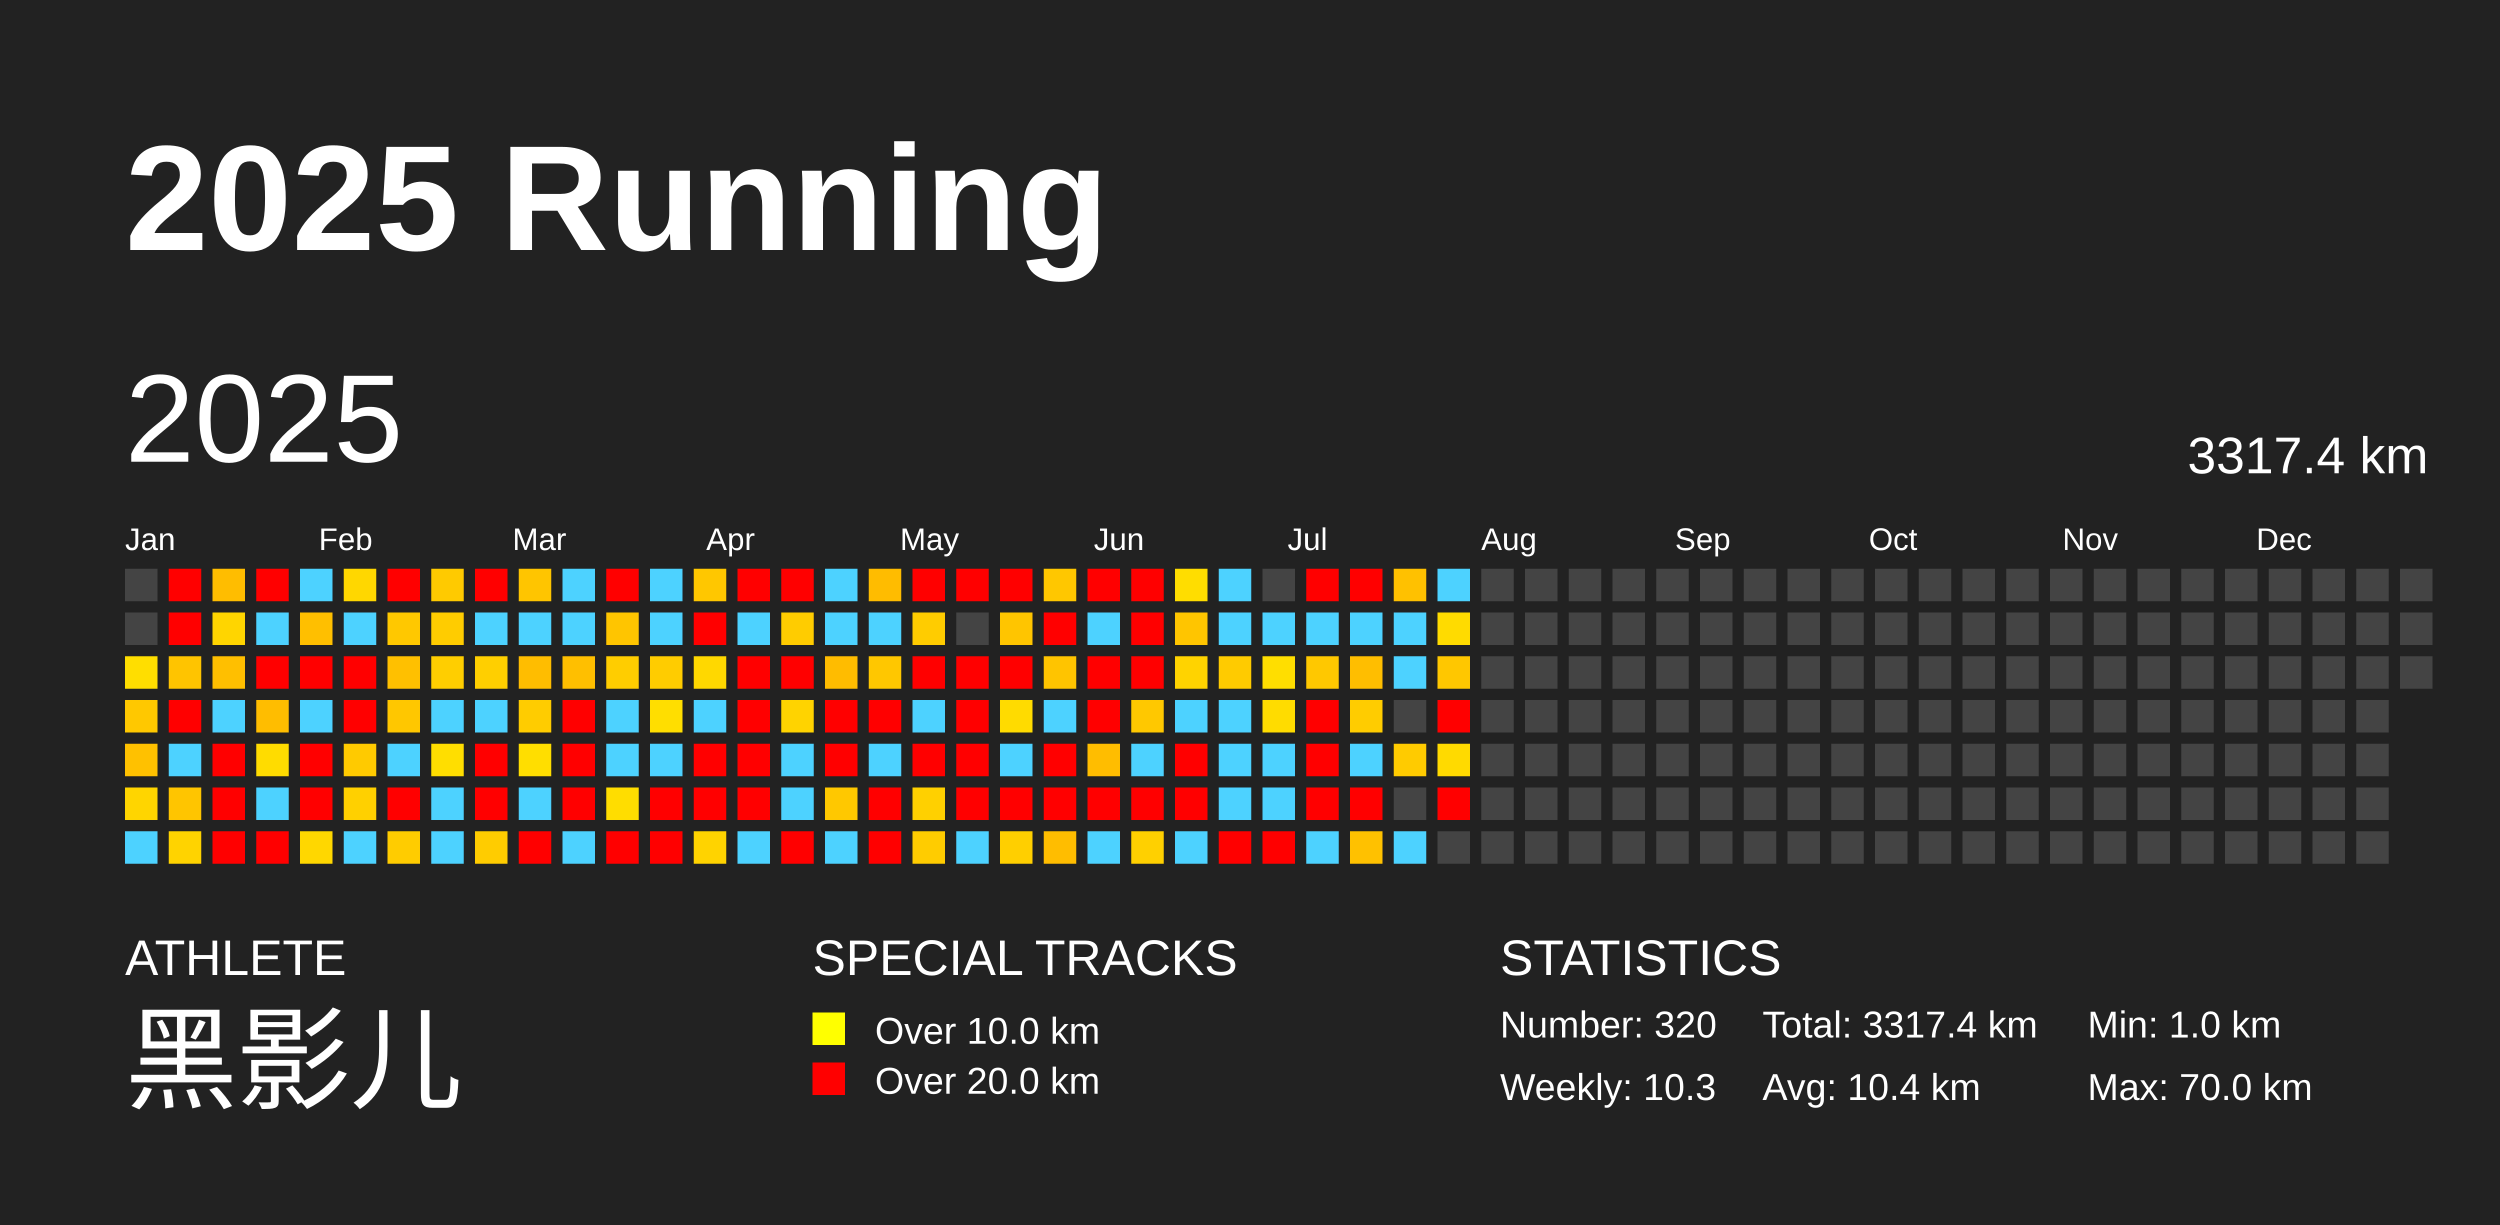
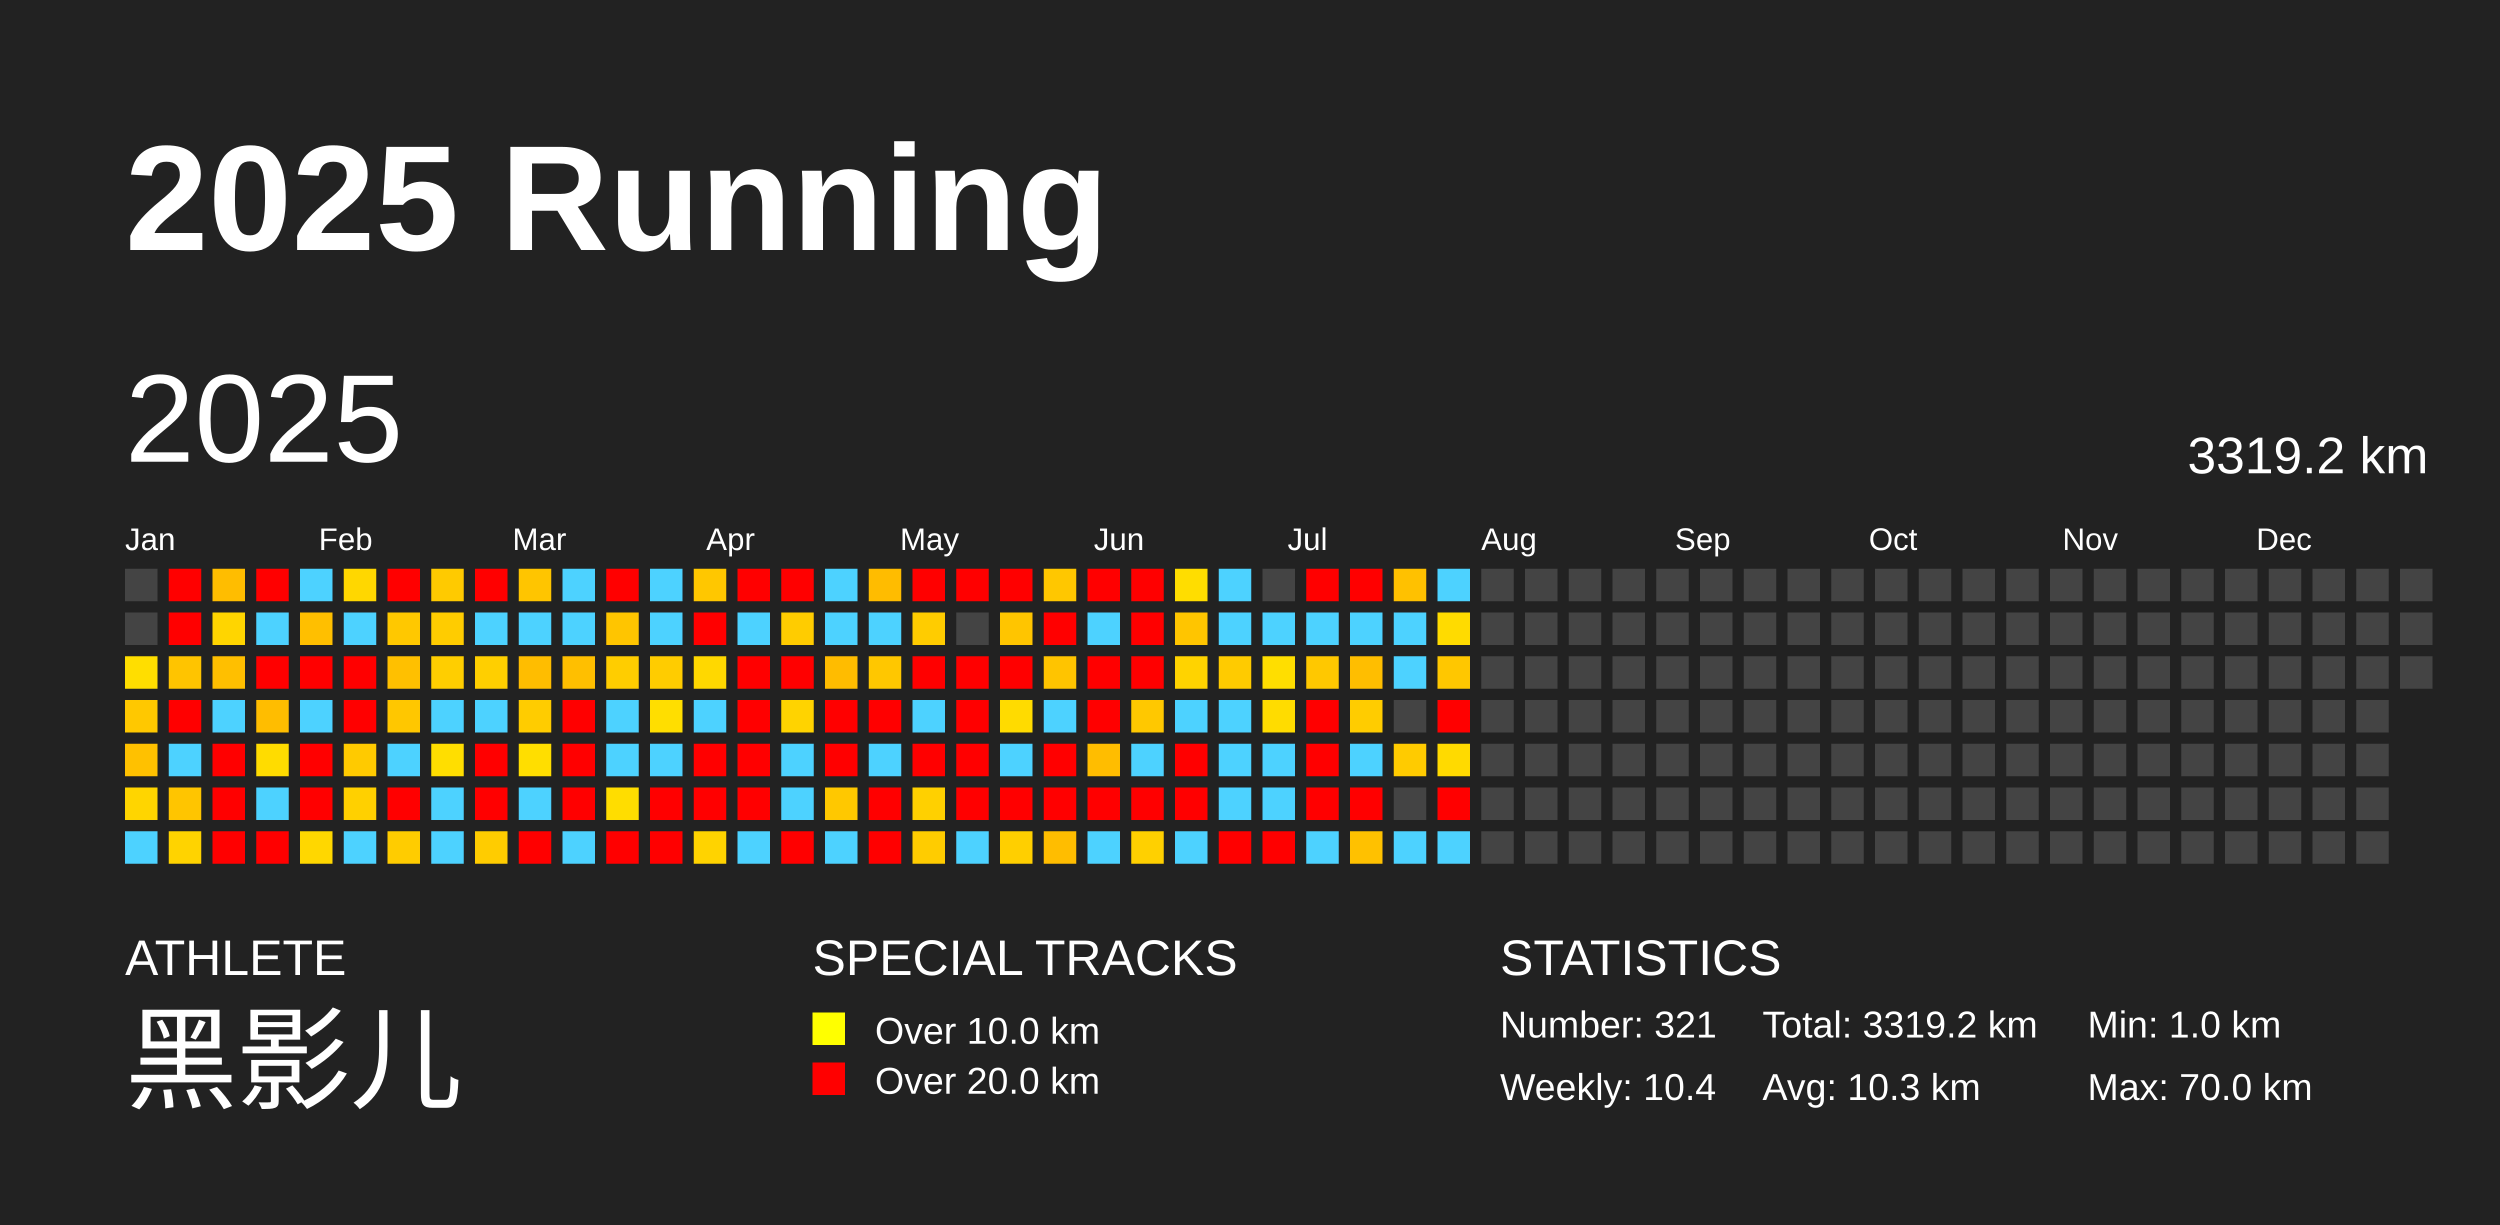
<svg xmlns="http://www.w3.org/2000/svg" baseProfile="full" height="98mm" version="1.1" viewBox="0,0,200,98" width="200mm">
  <defs />
  <rect fill="#222222" height="98" width="200" x="0" y="0" />
  <text fill="#FFFFFF" style="font-size:12px; font-family:Arial; font-weight:bold;" x="10" y="20">2025 Running</text>
  <text fill="#FFFFFF" style="font-size:4px; font-family:Arial" x="10" y="78">ATHLETE</text>
  <text fill="#FFFFFF" style="font-size:9px; font-family:Arial" x="10" y="88">黑影儿</text>
  <text fill="#FFFFFF" style="font-size:4px; font-family:Arial" x="65" y="78">SPECIAL TRACKS</text>
  <rect fill="yellow" height="2.6" width="2.6" x="65" y="81" />
  <text fill="#FFFFFF" style="font-size:3px; font-family:Arial" x="70" y="83.5">Over 10.0 km</text>
  <rect fill="red" height="2.6" width="2.6" x="65" y="85" />
  <text fill="#FFFFFF" style="font-size:3px; font-family:Arial" x="70" y="87.5">Over 20.0 km</text>
  <text fill="#FFFFFF" style="font-size:4px; font-family:Arial" x="120" y="78">STATISTICS</text>
-   <text fill="#FFFFFF" style="font-size:3px; font-family:Arial" x="120" y="83">Number: 320</text>
-   <text fill="#FFFFFF" style="font-size:3px; font-family:Arial" x="120" y="88">Weekly: 10.3</text>
-   <text fill="#FFFFFF" style="font-size:3px; font-family:Arial" x="141" y="83">Total: 3317.4 km</text>
-   <text fill="#FFFFFF" style="font-size:3px; font-family:Arial" x="141" y="88">Avg: 10.4 km</text>
+   <text fill="#FFFFFF" style="font-size:3px; font-family:Arial" x="120" y="83">Number: 321</text>
+   <text fill="#FFFFFF" style="font-size:3px; font-family:Arial" x="120" y="88">Weekly: 10.4</text>
+   <text fill="#FFFFFF" style="font-size:3px; font-family:Arial" x="141" y="83">Total: 3319.2 km</text>
+   <text fill="#FFFFFF" style="font-size:3px; font-family:Arial" x="141" y="88">Avg: 10.3 km</text>
  <text fill="#FFFFFF" style="font-size:3px; font-family:Arial" x="167" y="83">Min: 1.0 km</text>
  <text fill="#FFFFFF" style="font-size:3px; font-family:Arial" x="167" y="88">Max: 70.0 km</text>
  <text dominant-baseline="hanging" fill="#FFFFFF" style="font-size:10.0px; font-family:Arial;" x="10" y="30">2025</text>
-   <text dominant-baseline="hanging" fill="#FFFFFF" style="font-size:4.125px; font-family:Arial;" x="175" y="35">3317.4 km</text>
+   <text dominant-baseline="hanging" fill="#FFFFFF" style="font-size:4.125px; font-family:Arial;" x="175" y="35">3319.2 km</text>
  <text fill="#FFFFFF" style="font-size:2.5px; font-family:Arial" x="10.0" y="44">Jan</text>
  <text fill="#FFFFFF" style="font-size:2.5px; font-family:Arial" x="25.5" y="44">Feb</text>
  <text fill="#FFFFFF" style="font-size:2.5px; font-family:Arial" x="41.0" y="44">Mar</text>
  <text fill="#FFFFFF" style="font-size:2.5px; font-family:Arial" x="56.5" y="44">Apr</text>
  <text fill="#FFFFFF" style="font-size:2.5px; font-family:Arial" x="72.0" y="44">May</text>
  <text fill="#FFFFFF" style="font-size:2.5px; font-family:Arial" x="87.5" y="44">Jun</text>
  <text fill="#FFFFFF" style="font-size:2.5px; font-family:Arial" x="103.0" y="44">Jul</text>
  <text fill="#FFFFFF" style="font-size:2.5px; font-family:Arial" x="118.5" y="44">Aug</text>
  <text fill="#FFFFFF" style="font-size:2.5px; font-family:Arial" x="134.0" y="44">Sep</text>
  <text fill="#FFFFFF" style="font-size:2.5px; font-family:Arial" x="149.5" y="44">Oct</text>
  <text fill="#FFFFFF" style="font-size:2.5px; font-family:Arial" x="165.0" y="44">Nov</text>
  <text fill="#FFFFFF" style="font-size:2.5px; font-family:Arial" x="180.5" y="44">Dec</text>
  <rect fill="#444444" height="2.6" width="2.6" x="10.0" y="45.5" />
  <rect fill="#444444" height="2.6" width="2.6" x="10.0" y="49.0" />
  <rect fill="#ffde00" height="2.6" width="2.6" x="10.0" y="52.5" />
  <rect fill="#ffc800" height="2.6" width="2.6" x="10.0" y="56.0" />
  <rect fill="#ffc100" height="2.6" width="2.6" x="10.0" y="59.5" />
  <rect fill="#ffd500" height="2.6" width="2.6" x="10.0" y="63.0" />
  <rect fill="#4dd2ff" height="2.6" width="2.6" x="10.0" y="66.5" />
  <rect fill="red" height="2.6" width="2.6" x="13.5" y="45.5" />
  <rect fill="red" height="2.6" width="2.6" x="13.5" y="49.0" />
  <rect fill="#ffc400" height="2.6" width="2.6" x="13.5" y="52.5" />
  <rect fill="red" height="2.6" width="2.6" x="13.5" y="56.0" />
  <rect fill="#4dd2ff" height="2.6" width="2.6" x="13.5" y="59.5" />
  <rect fill="#ffc500" height="2.6" width="2.6" x="13.5" y="63.0" />
  <rect fill="#ffd300" height="2.6" width="2.6" x="13.5" y="66.5" />
  <rect fill="#ffbd00" height="2.6" width="2.6" x="17.0" y="45.5" />
  <rect fill="#ffd500" height="2.6" width="2.6" x="17.0" y="49.0" />
  <rect fill="#ffbf00" height="2.6" width="2.6" x="17.0" y="52.5" />
  <rect fill="#4dd2ff" height="2.6" width="2.6" x="17.0" y="56.0" />
  <rect fill="red" height="2.6" width="2.6" x="17.0" y="59.5" />
  <rect fill="red" height="2.6" width="2.6" x="17.0" y="63.0" />
  <rect fill="red" height="2.6" width="2.6" x="17.0" y="66.5" />
  <rect fill="red" height="2.6" width="2.6" x="20.5" y="45.5" />
  <rect fill="#4dd2ff" height="2.6" width="2.6" x="20.5" y="49.0" />
  <rect fill="red" height="2.6" width="2.6" x="20.5" y="52.5" />
  <rect fill="#ffbd00" height="2.6" width="2.6" x="20.5" y="56.0" />
  <rect fill="#ffdc00" height="2.6" width="2.6" x="20.5" y="59.5" />
  <rect fill="#4dd2ff" height="2.6" width="2.6" x="20.5" y="63.0" />
  <rect fill="red" height="2.6" width="2.6" x="20.5" y="66.5" />
  <rect fill="#4dd2ff" height="2.6" width="2.6" x="24.0" y="45.5" />
  <rect fill="#ffbf00" height="2.6" width="2.6" x="24.0" y="49.0" />
  <rect fill="red" height="2.6" width="2.6" x="24.0" y="52.5" />
  <rect fill="#4dd2ff" height="2.6" width="2.6" x="24.0" y="56.0" />
  <rect fill="red" height="2.6" width="2.6" x="24.0" y="59.5" />
  <rect fill="red" height="2.6" width="2.6" x="24.0" y="63.0" />
  <rect fill="#ffd700" height="2.6" width="2.6" x="24.0" y="66.5" />
  <rect fill="#ffd700" height="2.6" width="2.6" x="27.5" y="45.5" />
  <rect fill="#4dd2ff" height="2.6" width="2.6" x="27.5" y="49.0" />
  <rect fill="red" height="2.6" width="2.6" x="27.5" y="52.5" />
  <rect fill="red" height="2.6" width="2.6" x="27.5" y="56.0" />
  <rect fill="#ffca00" height="2.6" width="2.6" x="27.5" y="59.5" />
  <rect fill="#ffd000" height="2.6" width="2.6" x="27.5" y="63.0" />
  <rect fill="#4dd2ff" height="2.6" width="2.6" x="27.5" y="66.5" />
  <rect fill="red" height="2.6" width="2.6" x="31.0" y="45.5" />
  <rect fill="#ffc800" height="2.6" width="2.6" x="31.0" y="49.0" />
  <rect fill="#ffc000" height="2.6" width="2.6" x="31.0" y="52.5" />
  <rect fill="#ffc700" height="2.6" width="2.6" x="31.0" y="56.0" />
  <rect fill="#4dd2ff" height="2.6" width="2.6" x="31.0" y="59.5" />
  <rect fill="red" height="2.6" width="2.6" x="31.0" y="63.0" />
  <rect fill="#ffcc00" height="2.6" width="2.6" x="31.0" y="66.5" />
  <rect fill="#ffca00" height="2.6" width="2.6" x="34.5" y="45.5" />
  <rect fill="#ffcc00" height="2.6" width="2.6" x="34.5" y="49.0" />
  <rect fill="#ffce00" height="2.6" width="2.6" x="34.5" y="52.5" />
  <rect fill="#4dd2ff" height="2.6" width="2.6" x="34.5" y="56.0" />
  <rect fill="#ffde00" height="2.6" width="2.6" x="34.5" y="59.5" />
  <rect fill="#4dd2ff" height="2.6" width="2.6" x="34.5" y="63.0" />
  <rect fill="#4dd2ff" height="2.6" width="2.6" x="34.5" y="66.5" />
  <rect fill="red" height="2.6" width="2.6" x="38.0" y="45.5" />
  <rect fill="#4dd2ff" height="2.6" width="2.6" x="38.0" y="49.0" />
  <rect fill="#ffcf00" height="2.6" width="2.6" x="38.0" y="52.5" />
  <rect fill="#4dd2ff" height="2.6" width="2.6" x="38.0" y="56.0" />
  <rect fill="red" height="2.6" width="2.6" x="38.0" y="59.5" />
  <rect fill="red" height="2.6" width="2.6" x="38.0" y="63.0" />
  <rect fill="#ffcc00" height="2.6" width="2.6" x="38.0" y="66.5" />
  <rect fill="#ffc500" height="2.6" width="2.6" x="41.5" y="45.5" />
  <rect fill="#4dd2ff" height="2.6" width="2.6" x="41.5" y="49.0" />
  <rect fill="#ffbd00" height="2.6" width="2.6" x="41.5" y="52.5" />
  <rect fill="#ffcc00" height="2.6" width="2.6" x="41.5" y="56.0" />
  <rect fill="#ffde00" height="2.6" width="2.6" x="41.5" y="59.5" />
  <rect fill="#4dd2ff" height="2.6" width="2.6" x="41.5" y="63.0" />
  <rect fill="red" height="2.6" width="2.6" x="41.5" y="66.5" />
  <rect fill="#4dd2ff" height="2.6" width="2.6" x="45.0" y="45.5" />
  <rect fill="#4dd2ff" height="2.6" width="2.6" x="45.0" y="49.0" />
  <rect fill="#ffbf00" height="2.6" width="2.6" x="45.0" y="52.5" />
  <rect fill="red" height="2.6" width="2.6" x="45.0" y="56.0" />
  <rect fill="red" height="2.6" width="2.6" x="45.0" y="59.5" />
  <rect fill="red" height="2.6" width="2.6" x="45.0" y="63.0" />
  <rect fill="#4dd2ff" height="2.6" width="2.6" x="45.0" y="66.5" />
  <rect fill="red" height="2.6" width="2.6" x="48.5" y="45.5" />
  <rect fill="#ffc500" height="2.6" width="2.6" x="48.5" y="49.0" />
  <rect fill="#ffcd00" height="2.6" width="2.6" x="48.5" y="52.5" />
  <rect fill="#4dd2ff" height="2.6" width="2.6" x="48.5" y="56.0" />
  <rect fill="#4dd2ff" height="2.6" width="2.6" x="48.5" y="59.5" />
  <rect fill="#ffdd00" height="2.6" width="2.6" x="48.5" y="63.0" />
  <rect fill="red" height="2.6" width="2.6" x="48.5" y="66.5" />
  <rect fill="#4dd2ff" height="2.6" width="2.6" x="52.0" y="45.5" />
  <rect fill="#4dd2ff" height="2.6" width="2.6" x="52.0" y="49.0" />
  <rect fill="#ffcc00" height="2.6" width="2.6" x="52.0" y="52.5" />
  <rect fill="#ffde00" height="2.6" width="2.6" x="52.0" y="56.0" />
  <rect fill="#4dd2ff" height="2.6" width="2.6" x="52.0" y="59.5" />
  <rect fill="red" height="2.6" width="2.6" x="52.0" y="63.0" />
  <rect fill="red" height="2.6" width="2.6" x="52.0" y="66.5" />
  <rect fill="#ffc700" height="2.6" width="2.6" x="55.5" y="45.5" />
  <rect fill="red" height="2.6" width="2.6" x="55.5" y="49.0" />
  <rect fill="#ffd800" height="2.6" width="2.6" x="55.5" y="52.5" />
  <rect fill="#4dd2ff" height="2.6" width="2.6" x="55.5" y="56.0" />
  <rect fill="red" height="2.6" width="2.6" x="55.5" y="59.5" />
  <rect fill="red" height="2.6" width="2.6" x="55.5" y="63.0" />
  <rect fill="#ffd300" height="2.6" width="2.6" x="55.5" y="66.5" />
  <rect fill="red" height="2.6" width="2.6" x="59.0" y="45.5" />
  <rect fill="#4dd2ff" height="2.6" width="2.6" x="59.0" y="49.0" />
  <rect fill="red" height="2.6" width="2.6" x="59.0" y="52.5" />
  <rect fill="red" height="2.6" width="2.6" x="59.0" y="56.0" />
  <rect fill="red" height="2.6" width="2.6" x="59.0" y="59.5" />
  <rect fill="red" height="2.6" width="2.6" x="59.0" y="63.0" />
  <rect fill="#4dd2ff" height="2.6" width="2.6" x="59.0" y="66.5" />
  <rect fill="red" height="2.6" width="2.6" x="62.5" y="45.5" />
  <rect fill="#ffcc00" height="2.6" width="2.6" x="62.5" y="49.0" />
  <rect fill="red" height="2.6" width="2.6" x="62.5" y="52.5" />
  <rect fill="#ffd300" height="2.6" width="2.6" x="62.5" y="56.0" />
  <rect fill="#4dd2ff" height="2.6" width="2.6" x="62.5" y="59.5" />
  <rect fill="#4dd2ff" height="2.6" width="2.6" x="62.5" y="63.0" />
  <rect fill="red" height="2.6" width="2.6" x="62.5" y="66.5" />
  <rect fill="#4dd2ff" height="2.6" width="2.6" x="66.0" y="45.5" />
  <rect fill="#4dd2ff" height="2.6" width="2.6" x="66.0" y="49.0" />
  <rect fill="#ffbc00" height="2.6" width="2.6" x="66.0" y="52.5" />
  <rect fill="red" height="2.6" width="2.6" x="66.0" y="56.0" />
  <rect fill="red" height="2.6" width="2.6" x="66.0" y="59.5" />
  <rect fill="#ffc800" height="2.6" width="2.6" x="66.0" y="63.0" />
  <rect fill="#4dd2ff" height="2.6" width="2.6" x="66.0" y="66.5" />
  <rect fill="#ffbc00" height="2.6" width="2.6" x="69.5" y="45.5" />
  <rect fill="#4dd2ff" height="2.6" width="2.6" x="69.5" y="49.0" />
  <rect fill="#ffc700" height="2.6" width="2.6" x="69.5" y="52.5" />
  <rect fill="red" height="2.6" width="2.6" x="69.5" y="56.0" />
  <rect fill="#4dd2ff" height="2.6" width="2.6" x="69.5" y="59.5" />
  <rect fill="red" height="2.6" width="2.6" x="69.5" y="63.0" />
  <rect fill="red" height="2.6" width="2.6" x="69.5" y="66.5" />
  <rect fill="red" height="2.6" width="2.6" x="73.0" y="45.5" />
  <rect fill="#ffcc00" height="2.6" width="2.6" x="73.0" y="49.0" />
  <rect fill="red" height="2.6" width="2.6" x="73.0" y="52.5" />
  <rect fill="#4dd2ff" height="2.6" width="2.6" x="73.0" y="56.0" />
  <rect fill="red" height="2.6" width="2.6" x="73.0" y="59.5" />
  <rect fill="#ffd000" height="2.6" width="2.6" x="73.0" y="63.0" />
  <rect fill="#ffcc00" height="2.6" width="2.6" x="73.0" y="66.5" />
  <rect fill="red" height="2.6" width="2.6" x="76.5" y="45.5" />
  <rect fill="#444444" height="2.6" width="2.6" x="76.5" y="49.0" />
  <rect fill="red" height="2.6" width="2.6" x="76.5" y="52.5" />
  <rect fill="red" height="2.6" width="2.6" x="76.5" y="56.0" />
  <rect fill="red" height="2.6" width="2.6" x="76.5" y="59.5" />
  <rect fill="red" height="2.6" width="2.6" x="76.5" y="63.0" />
  <rect fill="#4dd2ff" height="2.6" width="2.6" x="76.5" y="66.5" />
  <rect fill="red" height="2.6" width="2.6" x="80.0" y="45.5" />
  <rect fill="#ffc500" height="2.6" width="2.6" x="80.0" y="49.0" />
  <rect fill="red" height="2.6" width="2.6" x="80.0" y="52.5" />
  <rect fill="#ffdb00" height="2.6" width="2.6" x="80.0" y="56.0" />
  <rect fill="#4dd2ff" height="2.6" width="2.6" x="80.0" y="59.5" />
  <rect fill="red" height="2.6" width="2.6" x="80.0" y="63.0" />
  <rect fill="#ffcf00" height="2.6" width="2.6" x="80.0" y="66.5" />
  <rect fill="#ffc700" height="2.6" width="2.6" x="83.5" y="45.5" />
  <rect fill="red" height="2.6" width="2.6" x="83.5" y="49.0" />
  <rect fill="#ffc400" height="2.6" width="2.6" x="83.5" y="52.5" />
  <rect fill="#4dd2ff" height="2.6" width="2.6" x="83.5" y="56.0" />
  <rect fill="red" height="2.6" width="2.6" x="83.5" y="59.5" />
  <rect fill="red" height="2.6" width="2.6" x="83.5" y="63.0" />
  <rect fill="#ffbd00" height="2.6" width="2.6" x="83.5" y="66.5" />
  <rect fill="red" height="2.6" width="2.6" x="87.0" y="45.5" />
  <rect fill="#4dd2ff" height="2.6" width="2.6" x="87.0" y="49.0" />
  <rect fill="red" height="2.6" width="2.6" x="87.0" y="52.5" />
  <rect fill="red" height="2.6" width="2.6" x="87.0" y="56.0" />
  <rect fill="#ffbd00" height="2.6" width="2.6" x="87.0" y="59.5" />
  <rect fill="red" height="2.6" width="2.6" x="87.0" y="63.0" />
  <rect fill="#4dd2ff" height="2.6" width="2.6" x="87.0" y="66.5" />
  <rect fill="red" height="2.6" width="2.6" x="90.5" y="45.5" />
  <rect fill="red" height="2.6" width="2.6" x="90.5" y="49.0" />
  <rect fill="red" height="2.6" width="2.6" x="90.5" y="52.5" />
  <rect fill="#ffc800" height="2.6" width="2.6" x="90.5" y="56.0" />
  <rect fill="#4dd2ff" height="2.6" width="2.6" x="90.5" y="59.5" />
  <rect fill="red" height="2.6" width="2.6" x="90.5" y="63.0" />
  <rect fill="#ffd000" height="2.6" width="2.6" x="90.5" y="66.5" />
  <rect fill="#ffdd00" height="2.6" width="2.6" x="94.0" y="45.5" />
  <rect fill="#ffc500" height="2.6" width="2.6" x="94.0" y="49.0" />
  <rect fill="#ffd300" height="2.6" width="2.6" x="94.0" y="52.5" />
  <rect fill="#4dd2ff" height="2.6" width="2.6" x="94.0" y="56.0" />
  <rect fill="red" height="2.6" width="2.6" x="94.0" y="59.5" />
  <rect fill="red" height="2.6" width="2.6" x="94.0" y="63.0" />
  <rect fill="#4dd2ff" height="2.6" width="2.6" x="94.0" y="66.5" />
  <rect fill="#4dd2ff" height="2.6" width="2.6" x="97.5" y="45.5" />
  <rect fill="#4dd2ff" height="2.6" width="2.6" x="97.5" y="49.0" />
  <rect fill="#ffcb00" height="2.6" width="2.6" x="97.5" y="52.5" />
  <rect fill="#4dd2ff" height="2.6" width="2.6" x="97.5" y="56.0" />
  <rect fill="#4dd2ff" height="2.6" width="2.6" x="97.5" y="59.5" />
  <rect fill="#4dd2ff" height="2.6" width="2.6" x="97.5" y="63.0" />
  <rect fill="red" height="2.6" width="2.6" x="97.5" y="66.5" />
  <rect fill="#444444" height="2.6" width="2.6" x="101.0" y="45.5" />
  <rect fill="#4dd2ff" height="2.6" width="2.6" x="101.0" y="49.0" />
  <rect fill="#ffde00" height="2.6" width="2.6" x="101.0" y="52.5" />
  <rect fill="#ffdc00" height="2.6" width="2.6" x="101.0" y="56.0" />
  <rect fill="#4dd2ff" height="2.6" width="2.6" x="101.0" y="59.5" />
  <rect fill="#4dd2ff" height="2.6" width="2.6" x="101.0" y="63.0" />
  <rect fill="red" height="2.6" width="2.6" x="101.0" y="66.5" />
  <rect fill="red" height="2.6" width="2.6" x="104.5" y="45.5" />
  <rect fill="#4dd2ff" height="2.6" width="2.6" x="104.5" y="49.0" />
  <rect fill="#ffc800" height="2.6" width="2.6" x="104.5" y="52.5" />
  <rect fill="red" height="2.6" width="2.6" x="104.5" y="56.0" />
  <rect fill="red" height="2.6" width="2.6" x="104.5" y="59.5" />
  <rect fill="red" height="2.6" width="2.6" x="104.5" y="63.0" />
  <rect fill="#4dd2ff" height="2.6" width="2.6" x="104.5" y="66.5" />
  <rect fill="red" height="2.6" width="2.6" x="108.0" y="45.5" />
  <rect fill="#4dd2ff" height="2.6" width="2.6" x="108.0" y="49.0" />
  <rect fill="#ffbe00" height="2.6" width="2.6" x="108.0" y="52.5" />
  <rect fill="#ffcc00" height="2.6" width="2.6" x="108.0" y="56.0" />
  <rect fill="#4dd2ff" height="2.6" width="2.6" x="108.0" y="59.5" />
  <rect fill="red" height="2.6" width="2.6" x="108.0" y="63.0" />
  <rect fill="#ffc100" height="2.6" width="2.6" x="108.0" y="66.5" />
  <rect fill="#ffc100" height="2.6" width="2.6" x="111.5" y="45.5" />
  <rect fill="#4dd2ff" height="2.6" width="2.6" x="111.5" y="49.0" />
  <rect fill="#4dd2ff" height="2.6" width="2.6" x="111.5" y="52.5" />
  <rect fill="#444444" height="2.6" width="2.6" x="111.5" y="56.0" />
  <rect fill="#ffcb00" height="2.6" width="2.6" x="111.5" y="59.5" />
  <rect fill="#444444" height="2.6" width="2.6" x="111.5" y="63.0" />
  <rect fill="#4dd2ff" height="2.6" width="2.6" x="111.5" y="66.5" />
  <rect fill="#4dd2ff" height="2.6" width="2.6" x="115.0" y="45.5" />
  <rect fill="#ffdb00" height="2.6" width="2.6" x="115.0" y="49.0" />
  <rect fill="#ffc700" height="2.6" width="2.6" x="115.0" y="52.5" />
  <rect fill="red" height="2.6" width="2.6" x="115.0" y="56.0" />
  <rect fill="#ffda00" height="2.6" width="2.6" x="115.0" y="59.5" />
  <rect fill="red" height="2.6" width="2.6" x="115.0" y="63.0" />
-   <rect fill="#444444" height="2.6" width="2.6" x="115.0" y="66.5" />
+   <rect fill="#4dd2ff" height="2.6" width="2.6" x="115.0" y="66.5" />
  <rect fill="#444444" height="2.6" width="2.6" x="118.5" y="45.5" />
  <rect fill="#444444" height="2.6" width="2.6" x="118.5" y="49.0" />
  <rect fill="#444444" height="2.6" width="2.6" x="118.5" y="52.5" />
  <rect fill="#444444" height="2.6" width="2.6" x="118.5" y="56.0" />
  <rect fill="#444444" height="2.6" width="2.6" x="118.5" y="59.5" />
  <rect fill="#444444" height="2.6" width="2.6" x="118.5" y="63.0" />
  <rect fill="#444444" height="2.6" width="2.6" x="118.5" y="66.5" />
  <rect fill="#444444" height="2.6" width="2.6" x="122.0" y="45.5" />
  <rect fill="#444444" height="2.6" width="2.6" x="122.0" y="49.0" />
  <rect fill="#444444" height="2.6" width="2.6" x="122.0" y="52.5" />
  <rect fill="#444444" height="2.6" width="2.6" x="122.0" y="56.0" />
  <rect fill="#444444" height="2.6" width="2.6" x="122.0" y="59.5" />
  <rect fill="#444444" height="2.6" width="2.6" x="122.0" y="63.0" />
  <rect fill="#444444" height="2.6" width="2.6" x="122.0" y="66.5" />
  <rect fill="#444444" height="2.6" width="2.6" x="125.5" y="45.5" />
  <rect fill="#444444" height="2.6" width="2.6" x="125.5" y="49.0" />
  <rect fill="#444444" height="2.6" width="2.6" x="125.5" y="52.5" />
  <rect fill="#444444" height="2.6" width="2.6" x="125.5" y="56.0" />
  <rect fill="#444444" height="2.6" width="2.6" x="125.5" y="59.5" />
  <rect fill="#444444" height="2.6" width="2.6" x="125.5" y="63.0" />
  <rect fill="#444444" height="2.6" width="2.6" x="125.5" y="66.5" />
  <rect fill="#444444" height="2.6" width="2.6" x="129.0" y="45.5" />
  <rect fill="#444444" height="2.6" width="2.6" x="129.0" y="49.0" />
  <rect fill="#444444" height="2.6" width="2.6" x="129.0" y="52.5" />
  <rect fill="#444444" height="2.6" width="2.6" x="129.0" y="56.0" />
  <rect fill="#444444" height="2.6" width="2.6" x="129.0" y="59.5" />
  <rect fill="#444444" height="2.6" width="2.6" x="129.0" y="63.0" />
  <rect fill="#444444" height="2.6" width="2.6" x="129.0" y="66.5" />
  <rect fill="#444444" height="2.6" width="2.6" x="132.5" y="45.5" />
  <rect fill="#444444" height="2.6" width="2.6" x="132.5" y="49.0" />
  <rect fill="#444444" height="2.6" width="2.6" x="132.5" y="52.5" />
  <rect fill="#444444" height="2.6" width="2.6" x="132.5" y="56.0" />
  <rect fill="#444444" height="2.6" width="2.6" x="132.5" y="59.5" />
  <rect fill="#444444" height="2.6" width="2.6" x="132.5" y="63.0" />
  <rect fill="#444444" height="2.6" width="2.6" x="132.5" y="66.5" />
  <rect fill="#444444" height="2.6" width="2.6" x="136.0" y="45.5" />
  <rect fill="#444444" height="2.6" width="2.6" x="136.0" y="49.0" />
  <rect fill="#444444" height="2.6" width="2.6" x="136.0" y="52.5" />
  <rect fill="#444444" height="2.6" width="2.6" x="136.0" y="56.0" />
  <rect fill="#444444" height="2.6" width="2.6" x="136.0" y="59.5" />
  <rect fill="#444444" height="2.6" width="2.6" x="136.0" y="63.0" />
  <rect fill="#444444" height="2.6" width="2.6" x="136.0" y="66.5" />
  <rect fill="#444444" height="2.6" width="2.6" x="139.5" y="45.5" />
  <rect fill="#444444" height="2.6" width="2.6" x="139.5" y="49.0" />
  <rect fill="#444444" height="2.6" width="2.6" x="139.5" y="52.5" />
  <rect fill="#444444" height="2.6" width="2.6" x="139.5" y="56.0" />
  <rect fill="#444444" height="2.6" width="2.6" x="139.5" y="59.5" />
  <rect fill="#444444" height="2.6" width="2.6" x="139.5" y="63.0" />
  <rect fill="#444444" height="2.6" width="2.6" x="139.5" y="66.5" />
  <rect fill="#444444" height="2.6" width="2.6" x="143.0" y="45.5" />
  <rect fill="#444444" height="2.6" width="2.6" x="143.0" y="49.0" />
  <rect fill="#444444" height="2.6" width="2.6" x="143.0" y="52.5" />
  <rect fill="#444444" height="2.6" width="2.6" x="143.0" y="56.0" />
  <rect fill="#444444" height="2.6" width="2.6" x="143.0" y="59.5" />
  <rect fill="#444444" height="2.6" width="2.6" x="143.0" y="63.0" />
  <rect fill="#444444" height="2.6" width="2.6" x="143.0" y="66.5" />
  <rect fill="#444444" height="2.6" width="2.6" x="146.5" y="45.5" />
  <rect fill="#444444" height="2.6" width="2.6" x="146.5" y="49.0" />
  <rect fill="#444444" height="2.6" width="2.6" x="146.5" y="52.5" />
  <rect fill="#444444" height="2.6" width="2.6" x="146.5" y="56.0" />
  <rect fill="#444444" height="2.6" width="2.6" x="146.5" y="59.5" />
  <rect fill="#444444" height="2.6" width="2.6" x="146.5" y="63.0" />
  <rect fill="#444444" height="2.6" width="2.6" x="146.5" y="66.5" />
  <rect fill="#444444" height="2.6" width="2.6" x="150.0" y="45.5" />
  <rect fill="#444444" height="2.6" width="2.6" x="150.0" y="49.0" />
  <rect fill="#444444" height="2.6" width="2.6" x="150.0" y="52.5" />
  <rect fill="#444444" height="2.6" width="2.6" x="150.0" y="56.0" />
  <rect fill="#444444" height="2.6" width="2.6" x="150.0" y="59.5" />
  <rect fill="#444444" height="2.6" width="2.6" x="150.0" y="63.0" />
  <rect fill="#444444" height="2.6" width="2.6" x="150.0" y="66.5" />
  <rect fill="#444444" height="2.6" width="2.6" x="153.5" y="45.5" />
  <rect fill="#444444" height="2.6" width="2.6" x="153.5" y="49.0" />
  <rect fill="#444444" height="2.6" width="2.6" x="153.5" y="52.5" />
  <rect fill="#444444" height="2.6" width="2.6" x="153.5" y="56.0" />
  <rect fill="#444444" height="2.6" width="2.6" x="153.5" y="59.5" />
  <rect fill="#444444" height="2.6" width="2.6" x="153.5" y="63.0" />
  <rect fill="#444444" height="2.6" width="2.6" x="153.5" y="66.5" />
  <rect fill="#444444" height="2.6" width="2.6" x="157.0" y="45.5" />
  <rect fill="#444444" height="2.6" width="2.6" x="157.0" y="49.0" />
  <rect fill="#444444" height="2.6" width="2.6" x="157.0" y="52.5" />
  <rect fill="#444444" height="2.6" width="2.6" x="157.0" y="56.0" />
  <rect fill="#444444" height="2.6" width="2.6" x="157.0" y="59.5" />
  <rect fill="#444444" height="2.6" width="2.6" x="157.0" y="63.0" />
  <rect fill="#444444" height="2.6" width="2.6" x="157.0" y="66.5" />
  <rect fill="#444444" height="2.6" width="2.6" x="160.5" y="45.5" />
  <rect fill="#444444" height="2.6" width="2.6" x="160.5" y="49.0" />
  <rect fill="#444444" height="2.6" width="2.6" x="160.5" y="52.5" />
  <rect fill="#444444" height="2.6" width="2.6" x="160.5" y="56.0" />
  <rect fill="#444444" height="2.6" width="2.6" x="160.5" y="59.5" />
  <rect fill="#444444" height="2.6" width="2.6" x="160.5" y="63.0" />
  <rect fill="#444444" height="2.6" width="2.6" x="160.5" y="66.5" />
  <rect fill="#444444" height="2.6" width="2.6" x="164.0" y="45.5" />
  <rect fill="#444444" height="2.6" width="2.6" x="164.0" y="49.0" />
  <rect fill="#444444" height="2.6" width="2.6" x="164.0" y="52.5" />
  <rect fill="#444444" height="2.6" width="2.6" x="164.0" y="56.0" />
  <rect fill="#444444" height="2.6" width="2.6" x="164.0" y="59.5" />
  <rect fill="#444444" height="2.6" width="2.6" x="164.0" y="63.0" />
  <rect fill="#444444" height="2.6" width="2.6" x="164.0" y="66.5" />
  <rect fill="#444444" height="2.6" width="2.6" x="167.5" y="45.5" />
  <rect fill="#444444" height="2.6" width="2.6" x="167.5" y="49.0" />
  <rect fill="#444444" height="2.6" width="2.6" x="167.5" y="52.5" />
  <rect fill="#444444" height="2.6" width="2.6" x="167.5" y="56.0" />
  <rect fill="#444444" height="2.6" width="2.6" x="167.5" y="59.5" />
  <rect fill="#444444" height="2.6" width="2.6" x="167.5" y="63.0" />
  <rect fill="#444444" height="2.6" width="2.6" x="167.5" y="66.5" />
  <rect fill="#444444" height="2.6" width="2.6" x="171.0" y="45.5" />
  <rect fill="#444444" height="2.6" width="2.6" x="171.0" y="49.0" />
  <rect fill="#444444" height="2.6" width="2.6" x="171.0" y="52.5" />
  <rect fill="#444444" height="2.6" width="2.6" x="171.0" y="56.0" />
  <rect fill="#444444" height="2.6" width="2.6" x="171.0" y="59.5" />
  <rect fill="#444444" height="2.6" width="2.6" x="171.0" y="63.0" />
  <rect fill="#444444" height="2.6" width="2.6" x="171.0" y="66.5" />
  <rect fill="#444444" height="2.6" width="2.6" x="174.5" y="45.5" />
  <rect fill="#444444" height="2.6" width="2.6" x="174.5" y="49.0" />
  <rect fill="#444444" height="2.6" width="2.6" x="174.5" y="52.5" />
  <rect fill="#444444" height="2.6" width="2.6" x="174.5" y="56.0" />
  <rect fill="#444444" height="2.6" width="2.6" x="174.5" y="59.5" />
  <rect fill="#444444" height="2.6" width="2.6" x="174.5" y="63.0" />
  <rect fill="#444444" height="2.6" width="2.6" x="174.5" y="66.5" />
  <rect fill="#444444" height="2.6" width="2.6" x="178.0" y="45.5" />
  <rect fill="#444444" height="2.6" width="2.6" x="178.0" y="49.0" />
  <rect fill="#444444" height="2.6" width="2.6" x="178.0" y="52.5" />
  <rect fill="#444444" height="2.6" width="2.6" x="178.0" y="56.0" />
  <rect fill="#444444" height="2.6" width="2.6" x="178.0" y="59.5" />
  <rect fill="#444444" height="2.6" width="2.6" x="178.0" y="63.0" />
  <rect fill="#444444" height="2.6" width="2.6" x="178.0" y="66.5" />
  <rect fill="#444444" height="2.6" width="2.6" x="181.5" y="45.5" />
  <rect fill="#444444" height="2.6" width="2.6" x="181.5" y="49.0" />
  <rect fill="#444444" height="2.6" width="2.6" x="181.5" y="52.5" />
  <rect fill="#444444" height="2.6" width="2.6" x="181.5" y="56.0" />
  <rect fill="#444444" height="2.6" width="2.6" x="181.5" y="59.5" />
  <rect fill="#444444" height="2.6" width="2.6" x="181.5" y="63.0" />
  <rect fill="#444444" height="2.6" width="2.6" x="181.5" y="66.5" />
  <rect fill="#444444" height="2.6" width="2.6" x="185.0" y="45.5" />
  <rect fill="#444444" height="2.6" width="2.6" x="185.0" y="49.0" />
  <rect fill="#444444" height="2.6" width="2.6" x="185.0" y="52.5" />
  <rect fill="#444444" height="2.6" width="2.6" x="185.0" y="56.0" />
  <rect fill="#444444" height="2.6" width="2.6" x="185.0" y="59.5" />
  <rect fill="#444444" height="2.6" width="2.6" x="185.0" y="63.0" />
  <rect fill="#444444" height="2.6" width="2.6" x="185.0" y="66.5" />
  <rect fill="#444444" height="2.6" width="2.6" x="188.5" y="45.5" />
  <rect fill="#444444" height="2.6" width="2.6" x="188.5" y="49.0" />
  <rect fill="#444444" height="2.6" width="2.6" x="188.5" y="52.5" />
  <rect fill="#444444" height="2.6" width="2.6" x="188.5" y="56.0" />
  <rect fill="#444444" height="2.6" width="2.6" x="188.5" y="59.5" />
  <rect fill="#444444" height="2.6" width="2.6" x="188.5" y="63.0" />
  <rect fill="#444444" height="2.6" width="2.6" x="188.5" y="66.5" />
  <rect fill="#444444" height="2.6" width="2.6" x="192.0" y="45.5" />
  <rect fill="#444444" height="2.6" width="2.6" x="192.0" y="49.0" />
  <rect fill="#444444" height="2.6" width="2.6" x="192.0" y="52.5" />
</svg>
